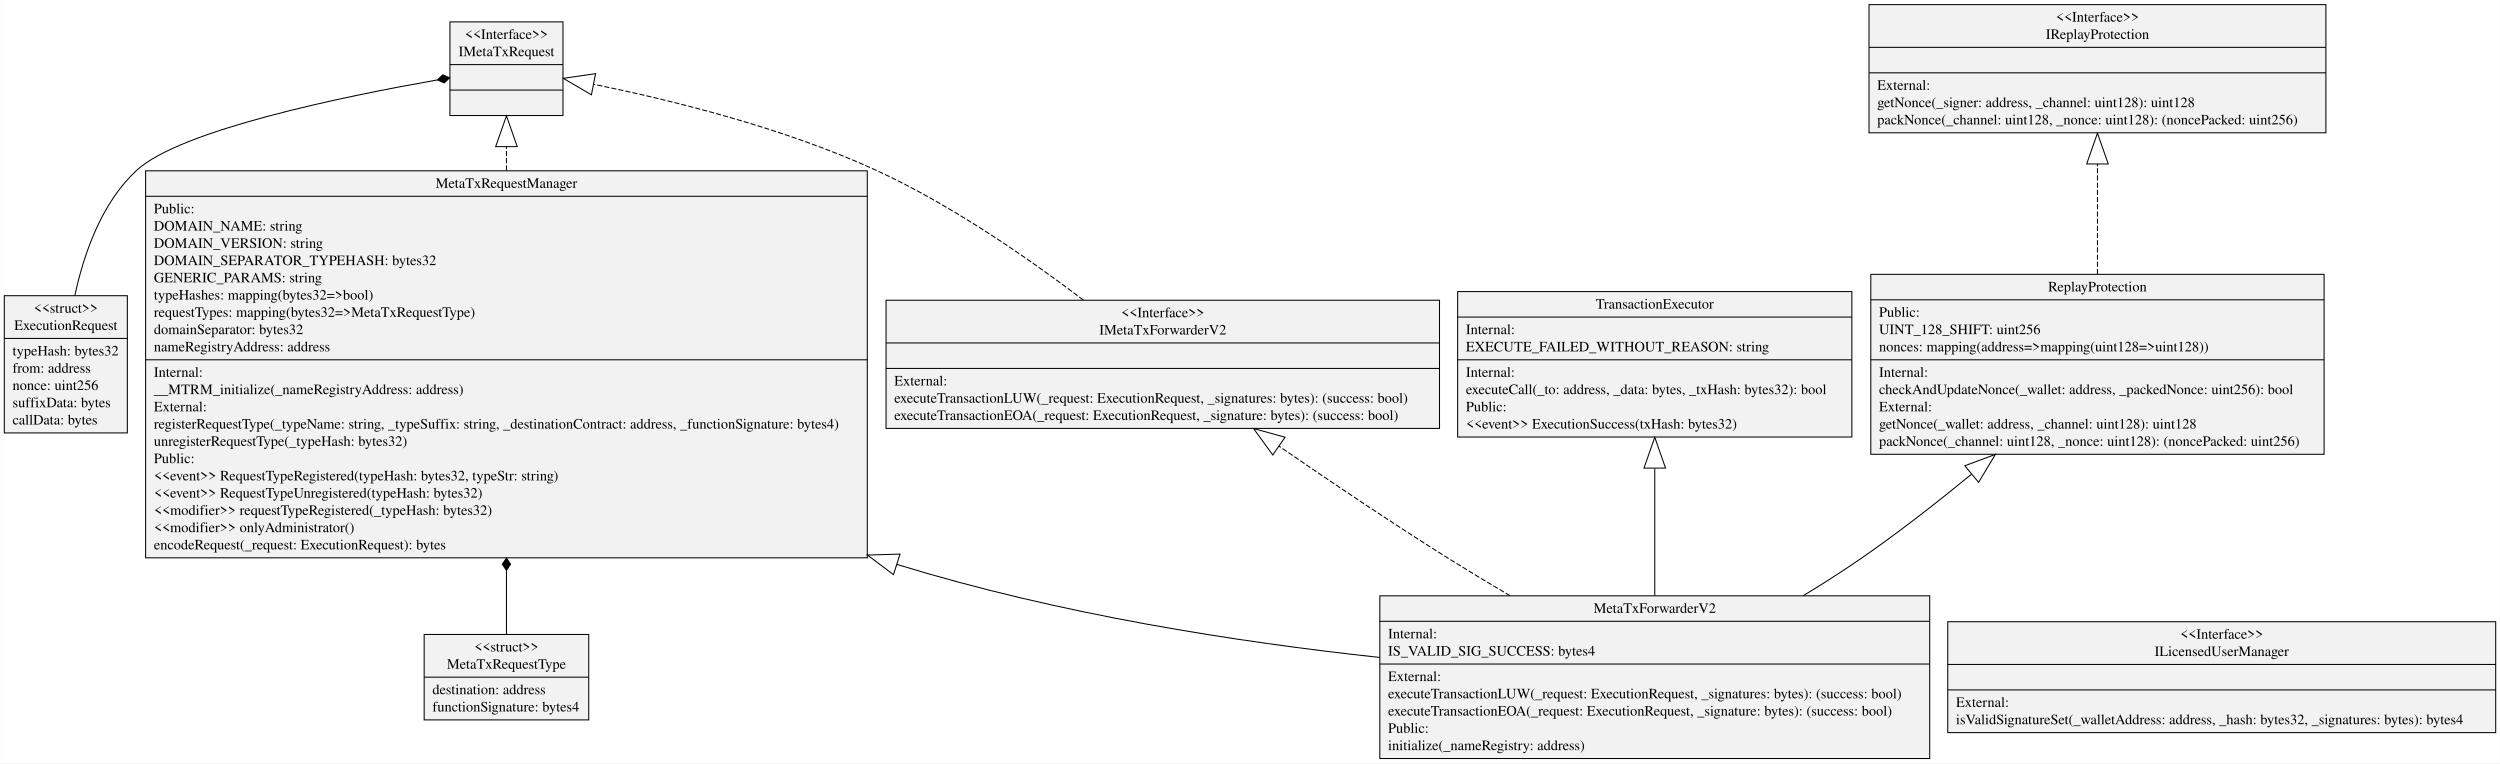
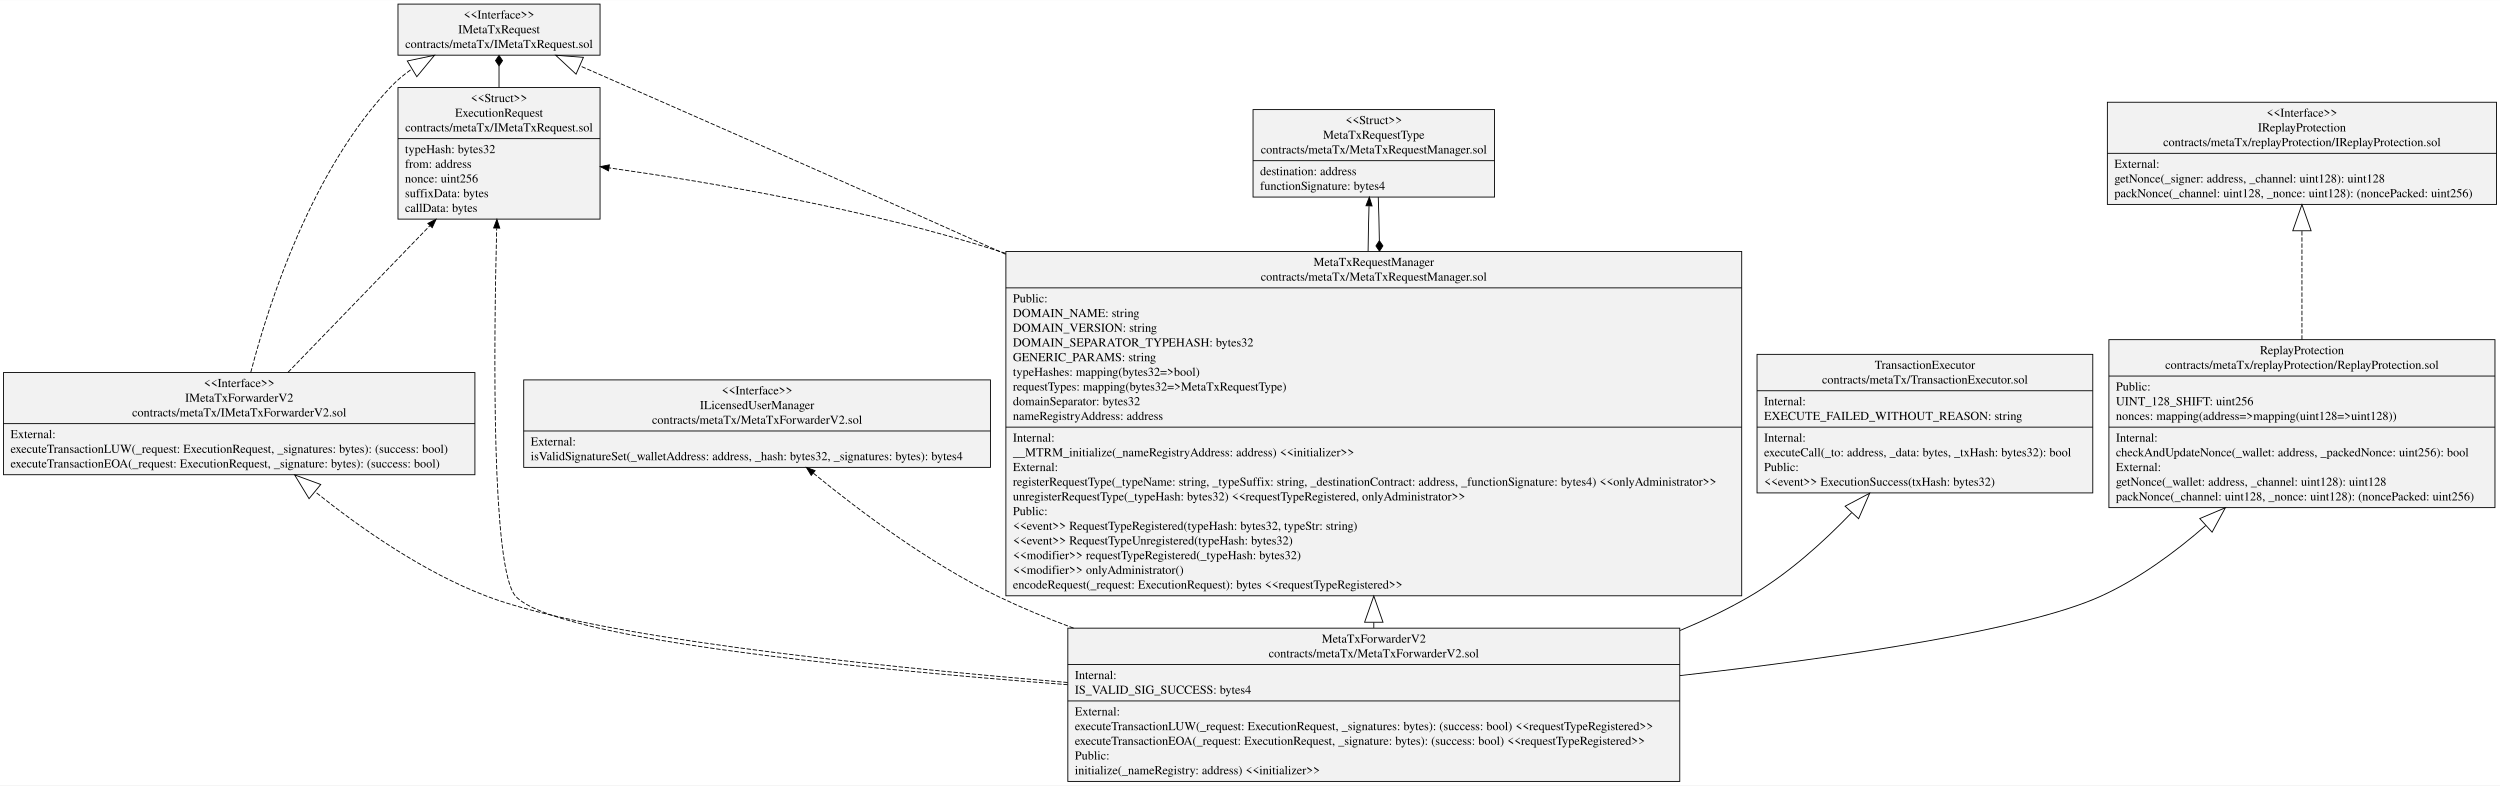
- <svg xmlns="http://www.w3.org/2000/svg" width="2434pt" height="743pt" viewBox="0.00 0.00 2433.65 743.00">
-   <g id="graph0" class="graph" transform="scale(1 1) rotate(0) translate(4 739)">
-     <polygon fill="#ffffff" stroke="transparent" points="-4,4 -4,-739 2429.65,-739 2429.65,4 -4,4" />
+ <svg xmlns="http://www.w3.org/2000/svg" width="2858pt" height="898pt" viewBox="0.00 0.00 2857.86 897.60">
+   <g id="graph0" class="graph" transform="scale(1 1) rotate(0) translate(4 893.6)">
+     <polygon fill="white" stroke="transparent" points="-4,4 -4,-893.6 2853.86,-893.6 2853.86,4 -4,4" />
    <g id="node1" class="node">
-       <polygon fill="#f2f2f2" stroke="#000000" points="858.467,-321.9 858.467,-446.7 1397.344,-446.7 1397.344,-321.9 858.467,-321.9" />
-       <text text-anchor="middle" x="1127.906" y="-430.1" font-family="Times,serif" font-size="14.00" fill="#000000">&lt;&lt;Interface&gt;&gt;</text>
-       <text text-anchor="middle" x="1127.906" y="-413.3" font-family="Times,serif" font-size="14.00" fill="#000000">IMetaTxForwarderV2</text>
-       <polyline fill="none" stroke="#000000" points="858.467,-405.1 1397.344,-405.1 " />
-       <text text-anchor="middle" x="1127.906" y="-388.5" font-family="Times,serif" font-size="14.00" fill="#000000"> </text>
-       <polyline fill="none" stroke="#000000" points="858.467,-380.3 1397.344,-380.3 " />
-       <text text-anchor="start" x="866.467" y="-363.7" font-family="Times,serif" font-size="14.00" fill="#000000">External:</text>
-       <text text-anchor="start" x="866.467" y="-346.9" font-family="Times,serif" font-size="14.00" fill="#000000">     executeTransactionLUW(_request: ExecutionRequest, _signatures: bytes): (success: bool)</text>
-       <text text-anchor="start" x="866.467" y="-330.1" font-family="Times,serif" font-size="14.00" fill="#000000">     executeTransactionEOA(_request: ExecutionRequest, _signature: bytes): (success: bool)</text>
+       <polygon fill="#f2f2f2" stroke="black" points="0,-351.1 0,-467.9 538.89,-467.9 538.89,-351.1 0,-351.1" />
+       <text text-anchor="middle" x="269.45" y="-451.3" font-family="Times,serif" font-size="14.00">&lt;&lt;Interface&gt;&gt;</text>
+       <text text-anchor="middle" x="269.45" y="-434.5" font-family="Times,serif" font-size="14.00">IMetaTxForwarderV2</text>
+       <text text-anchor="middle" x="269.45" y="-417.7" font-family="Times,serif" font-size="14.00">contracts/metaTx/IMetaTxForwarderV2.sol</text>
+       <polyline fill="none" stroke="black" points="0,-409.5 538.89,-409.5 " />
+       <text text-anchor="start" x="8" y="-392.9" font-family="Times,serif" font-size="14.00">External:</text>
+       <text text-anchor="start" x="8" y="-376.1" font-family="Times,serif" font-size="14.00">     executeTransactionLUW(_request: ExecutionRequest, _signatures: bytes): (success: bool)</text>
+       <text text-anchor="start" x="8" y="-359.3" font-family="Times,serif" font-size="14.00">     executeTransactionEOA(_request: ExecutionRequest, _signature: bytes): (success: bool)</text>
    </g>
    <g id="node2" class="node">
-       <polygon fill="#f2f2f2" stroke="#000000" points="433.866,-626.5 433.866,-717.7 543.945,-717.7 543.945,-626.5 433.866,-626.5" />
-       <text text-anchor="middle" x="488.906" y="-701.1" font-family="Times,serif" font-size="14.00" fill="#000000">&lt;&lt;Interface&gt;&gt;</text>
-       <text text-anchor="middle" x="488.906" y="-684.3" font-family="Times,serif" font-size="14.00" fill="#000000">IMetaTxRequest</text>
-       <polyline fill="none" stroke="#000000" points="433.866,-676.1 543.945,-676.1 " />
-       <text text-anchor="middle" x="488.906" y="-659.5" font-family="Times,serif" font-size="14.00" fill="#000000"> </text>
-       <polyline fill="none" stroke="#000000" points="433.866,-651.3 543.945,-651.3 " />
-       <text text-anchor="middle" x="488.906" y="-634.7" font-family="Times,serif" font-size="14.00" fill="#000000"> </text>
+       <polygon fill="#f2f2f2" stroke="black" points="450.95,-643.3 450.95,-793.7 681.94,-793.7 681.94,-643.3 450.95,-643.3" />
+       <text text-anchor="middle" x="566.45" y="-777.1" font-family="Times,serif" font-size="14.00">&lt;&lt;Struct&gt;&gt;</text>
+       <text text-anchor="middle" x="566.45" y="-760.3" font-family="Times,serif" font-size="14.00">ExecutionRequest</text>
+       <text text-anchor="middle" x="566.45" y="-743.5" font-family="Times,serif" font-size="14.00">contracts/metaTx/IMetaTxRequest.sol</text>
+       <polyline fill="none" stroke="black" points="450.95,-735.3 681.94,-735.3 " />
+       <text text-anchor="start" x="458.95" y="-718.7" font-family="Times,serif" font-size="14.00">typeHash: bytes32</text>
+       <text text-anchor="start" x="458.95" y="-701.9" font-family="Times,serif" font-size="14.00">from: address</text>
+       <text text-anchor="start" x="458.95" y="-685.1" font-family="Times,serif" font-size="14.00">nonce: uint256</text>
+       <text text-anchor="start" x="458.95" y="-668.3" font-family="Times,serif" font-size="14.00">suffixData: bytes</text>
+       <text text-anchor="start" x="458.95" y="-651.5" font-family="Times,serif" font-size="14.00">callData: bytes</text>
+     </g>
+     <g id="edge2" class="edge">
+       <path fill="none" stroke="black" stroke-dasharray="5,2" d="M325.31,-468.24C371.05,-515.52 436.31,-582.98 487.41,-635.8" />
+       <polygon fill="black" stroke="black" points="485.05,-638.4 494.52,-643.15 490.08,-633.53 485.05,-638.4" />
+     </g>
+     <g id="node3" class="node">
+       <polygon fill="#f2f2f2" stroke="black" points="450.95,-830.7 450.95,-889.1 681.94,-889.1 681.94,-830.7 450.95,-830.7" />
+       <text text-anchor="middle" x="566.45" y="-872.5" font-family="Times,serif" font-size="14.00">&lt;&lt;Interface&gt;&gt;</text>
+       <text text-anchor="middle" x="566.45" y="-855.7" font-family="Times,serif" font-size="14.00">IMetaTxRequest</text>
+       <text text-anchor="middle" x="566.45" y="-838.9" font-family="Times,serif" font-size="14.00">contracts/metaTx/IMetaTxRequest.sol</text>
+     </g>
+     <g id="edge1" class="edge">
+       <path fill="none" stroke="black" stroke-dasharray="5,2" d="M282.61,-467.95C303.85,-549.4 352.65,-699.1 442.45,-794.2 449.67,-801.85 457.99,-808.76 466.85,-814.96" />
+       <polygon fill="none" stroke="black" points="461.6,-824.06 492.7,-830.61 472.47,-806.1 461.6,-824.06" />
    </g>
    <g id="edge3" class="edge">
-       <path fill="none" stroke="#000000" stroke-dasharray="5,2" d="M1050.573,-446.848C996.753,-487.742 921.827,-539.612 848.906,-573.2 759.146,-614.544 648.607,-641.722 573.879,-656.942" />
-       <polygon fill="none" stroke="#000000" points="571.639,-646.681 544.21,-662.74 575.667,-667.292 571.639,-646.681" />
-     </g>
-     <g id="node3" class="node">
-       <polygon fill="#f2f2f2" stroke="#000000" points="0,-317.5 0,-451.1 119.811,-451.1 119.811,-317.5 0,-317.5" />
-       <text text-anchor="middle" x="59.906" y="-434.5" font-family="Times,serif" font-size="14.00" fill="#000000">&lt;&lt;struct&gt;&gt;</text>
-       <text text-anchor="middle" x="59.906" y="-417.7" font-family="Times,serif" font-size="14.00" fill="#000000">ExecutionRequest</text>
-       <polyline fill="none" stroke="#000000" points="0,-409.5 119.811,-409.5 " />
-       <text text-anchor="start" x="8" y="-392.9" font-family="Times,serif" font-size="14.00" fill="#000000">typeHash: bytes32</text>
-       <text text-anchor="start" x="8" y="-376.1" font-family="Times,serif" font-size="14.00" fill="#000000">from: address</text>
-       <text text-anchor="start" x="8" y="-359.3" font-family="Times,serif" font-size="14.00" fill="#000000">nonce: uint256</text>
-       <text text-anchor="start" x="8" y="-342.5" font-family="Times,serif" font-size="14.00" fill="#000000">suffixData: bytes</text>
-       <text text-anchor="start" x="8" y="-325.7" font-family="Times,serif" font-size="14.00" fill="#000000">callData: bytes</text>
-     </g>
-     <g id="edge1" class="edge">
-       <path fill="none" stroke="#000000" d="M68.731,-451.431C77.46,-491.982 94.75,-541.74 128.906,-573.2 171.452,-612.388 329.668,-645.007 421.58,-661.168" />
-       <polygon fill="#000000" stroke="#000000" points="421.719,-661.192 428.315,-658.277 433.542,-663.244 426.947,-666.159 421.719,-661.192" />
+       <path fill="none" stroke="black" d="M566.45,-794.1C566.45,-802.39 566.45,-810.59 566.45,-818.23" />
+       <polygon fill="black" stroke="black" points="566.45,-818.46 570.45,-824.46 566.45,-830.46 562.45,-824.46 566.45,-818.46" />
    </g>
    <g id="node4" class="node">
-       <polygon fill="#f2f2f2" stroke="#000000" points="1892.161,-25.7 1892.161,-133.7 2425.65,-133.7 2425.65,-25.7 1892.161,-25.7" />
-       <text text-anchor="middle" x="2158.906" y="-117.1" font-family="Times,serif" font-size="14.00" fill="#000000">&lt;&lt;Interface&gt;&gt;</text>
-       <text text-anchor="middle" x="2158.906" y="-100.3" font-family="Times,serif" font-size="14.00" fill="#000000">ILicensedUserManager</text>
-       <polyline fill="none" stroke="#000000" points="1892.161,-92.1 2425.65,-92.1 " />
-       <text text-anchor="middle" x="2158.906" y="-75.5" font-family="Times,serif" font-size="14.00" fill="#000000"> </text>
-       <polyline fill="none" stroke="#000000" points="1892.161,-67.3 2425.65,-67.3 " />
-       <text text-anchor="start" x="1900.161" y="-50.7" font-family="Times,serif" font-size="14.00" fill="#000000">External:</text>
-       <text text-anchor="start" x="1900.161" y="-33.9" font-family="Times,serif" font-size="14.00" fill="#000000">     isValidSignatureSet(_walletAddress: address, _hash: bytes32, _signatures: bytes): bytes4</text>
+       <polygon fill="#f2f2f2" stroke="black" points="594.68,-359.5 594.68,-459.5 1128.21,-459.5 1128.21,-359.5 594.68,-359.5" />
+       <text text-anchor="middle" x="861.45" y="-442.9" font-family="Times,serif" font-size="14.00">&lt;&lt;Interface&gt;&gt;</text>
+       <text text-anchor="middle" x="861.45" y="-426.1" font-family="Times,serif" font-size="14.00">ILicensedUserManager</text>
+       <text text-anchor="middle" x="861.45" y="-409.3" font-family="Times,serif" font-size="14.00">contracts/metaTx/MetaTxForwarderV2.sol</text>
+       <polyline fill="none" stroke="black" points="594.68,-401.1 1128.21,-401.1 " />
+       <text text-anchor="start" x="602.68" y="-384.5" font-family="Times,serif" font-size="14.00">External:</text>
+       <text text-anchor="start" x="602.68" y="-367.7" font-family="Times,serif" font-size="14.00">     isValidSignatureSet(_walletAddress: address, _hash: bytes32, _signatures: bytes): bytes4</text>
    </g>
    <g id="node5" class="node">
-       <polygon fill="#f2f2f2" stroke="#000000" points="1339.217,-.5 1339.217,-158.9 1874.594,-158.9 1874.594,-.5 1339.217,-.5" />
-       <text text-anchor="middle" x="1606.906" y="-142.3" font-family="Times,serif" font-size="14.00" fill="#000000">MetaTxForwarderV2</text>
-       <polyline fill="none" stroke="#000000" points="1339.217,-134.1 1874.594,-134.1 " />
-       <text text-anchor="start" x="1347.217" y="-117.5" font-family="Times,serif" font-size="14.00" fill="#000000">Internal:</text>
-       <text text-anchor="start" x="1347.217" y="-100.7" font-family="Times,serif" font-size="14.00" fill="#000000">   IS_VALID_SIG_SUCCESS: bytes4</text>
-       <polyline fill="none" stroke="#000000" points="1339.217,-92.5 1874.594,-92.5 " />
-       <text text-anchor="start" x="1347.217" y="-75.9" font-family="Times,serif" font-size="14.00" fill="#000000">External:</text>
-       <text text-anchor="start" x="1347.217" y="-59.1" font-family="Times,serif" font-size="14.00" fill="#000000">    executeTransactionLUW(_request: ExecutionRequest, _signatures: bytes): (success: bool)</text>
-       <text text-anchor="start" x="1347.217" y="-42.3" font-family="Times,serif" font-size="14.00" fill="#000000">    executeTransactionEOA(_request: ExecutionRequest, _signature: bytes): (success: bool)</text>
-       <text text-anchor="start" x="1347.217" y="-25.5" font-family="Times,serif" font-size="14.00" fill="#000000">Public:</text>
-       <text text-anchor="start" x="1347.217" y="-8.7" font-family="Times,serif" font-size="14.00" fill="#000000">    initialize(_nameRegistry: address)</text>
+       <polygon fill="#f2f2f2" stroke="black" points="1216.68,-0.5 1216.68,-175.7 1916.22,-175.7 1916.22,-0.5 1216.68,-0.5" />
+       <text text-anchor="middle" x="1566.45" y="-159.1" font-family="Times,serif" font-size="14.00">MetaTxForwarderV2</text>
+       <text text-anchor="middle" x="1566.45" y="-142.3" font-family="Times,serif" font-size="14.00">contracts/metaTx/MetaTxForwarderV2.sol</text>
+       <polyline fill="none" stroke="black" points="1216.68,-134.1 1916.22,-134.1 " />
+       <text text-anchor="start" x="1224.68" y="-117.5" font-family="Times,serif" font-size="14.00">Internal:</text>
+       <text text-anchor="start" x="1224.68" y="-100.7" font-family="Times,serif" font-size="14.00">   IS_VALID_SIG_SUCCESS: bytes4</text>
+       <polyline fill="none" stroke="black" points="1216.68,-92.5 1916.22,-92.5 " />
+       <text text-anchor="start" x="1224.68" y="-75.9" font-family="Times,serif" font-size="14.00">External:</text>
+       <text text-anchor="start" x="1224.68" y="-59.1" font-family="Times,serif" font-size="14.00">    executeTransactionLUW(_request: ExecutionRequest, _signatures: bytes): (success: bool) &lt;&lt;requestTypeRegistered&gt;&gt;</text>
+       <text text-anchor="start" x="1224.68" y="-42.3" font-family="Times,serif" font-size="14.00">    executeTransactionEOA(_request: ExecutionRequest, _signature: bytes): (success: bool) &lt;&lt;requestTypeRegistered&gt;&gt;</text>
+       <text text-anchor="start" x="1224.68" y="-25.5" font-family="Times,serif" font-size="14.00">Public:</text>
+       <text text-anchor="start" x="1224.68" y="-8.7" font-family="Times,serif" font-size="14.00">    initialize(_nameRegistry: address) &lt;&lt;initializer&gt;&gt;</text>
    </g>
    <g id="edge4" class="edge">
-       <path fill="none" stroke="#000000" stroke-dasharray="5,2" d="M1466.082,-158.98C1445.745,-170.943 1425.185,-183.324 1405.906,-195.4 1350.824,-229.9 1291.046,-270.139 1241.087,-304.591" />
-       <polygon fill="none" stroke="#000000" points="1234.985,-296.045 1216.305,-321.76 1246.945,-313.307 1234.985,-296.045" />
+       <path fill="none" stroke="black" stroke-dasharray="5,2" d="M1216.47,-113.6C972.67,-134.06 670.8,-167.16 552.45,-212.2 480.4,-239.62 409.15,-289.2 356.16,-331.68" />
+       <polygon fill="none" stroke="black" points="349.3,-323.73 332.8,-350.89 362.64,-339.95 349.3,-323.73" />
+     </g>
+     <g id="edge8" class="edge">
+       <path fill="none" stroke="black" stroke-dasharray="5,2" d="M1216.55,-111.06C952.52,-131.23 628.55,-165.16 585.45,-212.2 557.79,-242.38 560.35,-496.81 563.77,-632.7" />
+       <polygon fill="black" stroke="black" points="560.29,-633.17 564.04,-643.07 567.28,-632.99 560.29,-633.17" />
+     </g>
+     <g id="edge9" class="edge">
+       <path fill="none" stroke="black" stroke-dasharray="5,2" d="M1223.28,-175.72C1193.41,-186.73 1164.07,-198.88 1136.45,-212.2 1058.55,-249.77 979.17,-309.17 925.85,-352.8" />
+       <polygon fill="black" stroke="black" points="923.34,-350.33 917.85,-359.39 927.79,-355.73 923.34,-350.33" />
+     </g>
+     <g id="node7" class="node">
+       <polygon fill="#f2f2f2" stroke="black" points="1145.87,-212.7 1145.87,-606.3 1987.02,-606.3 1987.02,-212.7 1145.87,-212.7" />
+       <text text-anchor="middle" x="1566.45" y="-589.7" font-family="Times,serif" font-size="14.00">MetaTxRequestManager</text>
+       <text text-anchor="middle" x="1566.45" y="-572.9" font-family="Times,serif" font-size="14.00">contracts/metaTx/MetaTxRequestManager.sol</text>
+       <polyline fill="none" stroke="black" points="1145.87,-564.7 1987.02,-564.7 " />
+       <text text-anchor="start" x="1153.87" y="-548.1" font-family="Times,serif" font-size="14.00">Public:</text>
+       <text text-anchor="start" x="1153.87" y="-531.3" font-family="Times,serif" font-size="14.00">   DOMAIN_NAME: string</text>
+       <text text-anchor="start" x="1153.87" y="-514.5" font-family="Times,serif" font-size="14.00">   DOMAIN_VERSION: string</text>
+       <text text-anchor="start" x="1153.87" y="-497.7" font-family="Times,serif" font-size="14.00">   DOMAIN_SEPARATOR_TYPEHASH: bytes32</text>
+       <text text-anchor="start" x="1153.87" y="-480.9" font-family="Times,serif" font-size="14.00">   GENERIC_PARAMS: string</text>
+       <text text-anchor="start" x="1153.87" y="-464.1" font-family="Times,serif" font-size="14.00">   typeHashes: mapping(bytes32=&gt;bool)</text>
+       <text text-anchor="start" x="1153.87" y="-447.3" font-family="Times,serif" font-size="14.00">   requestTypes: mapping(bytes32=&gt;MetaTxRequestType)</text>
+       <text text-anchor="start" x="1153.87" y="-430.5" font-family="Times,serif" font-size="14.00">   domainSeparator: bytes32</text>
+       <text text-anchor="start" x="1153.87" y="-413.7" font-family="Times,serif" font-size="14.00">   nameRegistryAddress: address</text>
+       <polyline fill="none" stroke="black" points="1145.87,-405.5 1987.02,-405.5 " />
+       <text text-anchor="start" x="1153.87" y="-388.9" font-family="Times,serif" font-size="14.00">Internal:</text>
+       <text text-anchor="start" x="1153.87" y="-372.1" font-family="Times,serif" font-size="14.00">    __MTRM_initialize(_nameRegistryAddress: address) &lt;&lt;initializer&gt;&gt;</text>
+       <text text-anchor="start" x="1153.87" y="-355.3" font-family="Times,serif" font-size="14.00">External:</text>
+       <text text-anchor="start" x="1153.87" y="-338.5" font-family="Times,serif" font-size="14.00">    registerRequestType(_typeName: string, _typeSuffix: string, _destinationContract: address, _functionSignature: bytes4) &lt;&lt;onlyAdministrator&gt;&gt;</text>
+       <text text-anchor="start" x="1153.87" y="-321.7" font-family="Times,serif" font-size="14.00">    unregisterRequestType(_typeHash: bytes32) &lt;&lt;requestTypeRegistered, onlyAdministrator&gt;&gt;</text>
+       <text text-anchor="start" x="1153.87" y="-304.9" font-family="Times,serif" font-size="14.00">Public:</text>
+       <text text-anchor="start" x="1153.87" y="-288.1" font-family="Times,serif" font-size="14.00">    &lt;&lt;event&gt;&gt; RequestTypeRegistered(typeHash: bytes32, typeStr: string)</text>
+       <text text-anchor="start" x="1153.87" y="-271.3" font-family="Times,serif" font-size="14.00">    &lt;&lt;event&gt;&gt; RequestTypeUnregistered(typeHash: bytes32)</text>
+       <text text-anchor="start" x="1153.87" y="-254.5" font-family="Times,serif" font-size="14.00">    &lt;&lt;modifier&gt;&gt; requestTypeRegistered(_typeHash: bytes32)</text>
+       <text text-anchor="start" x="1153.87" y="-237.7" font-family="Times,serif" font-size="14.00">    &lt;&lt;modifier&gt;&gt; onlyAdministrator()</text>
+       <text text-anchor="start" x="1153.87" y="-220.9" font-family="Times,serif" font-size="14.00">    encodeRequest(_request: ExecutionRequest): bytes &lt;&lt;requestTypeRegistered&gt;&gt;</text>
+     </g>
+     <g id="edge7" class="edge">
+       <path fill="none" stroke="black" d="M1566.45,-175.96C1566.45,-178.05 1566.45,-180.16 1566.45,-182.29" />
+       <polygon fill="none" stroke="black" points="1555.95,-182.5 1566.45,-212.5 1576.95,-182.5 1555.95,-182.5" />
+     </g>
+     <g id="node8" class="node">
+       <polygon fill="#f2f2f2" stroke="black" points="2004.54,-330.3 2004.54,-488.7 2388.35,-488.7 2388.35,-330.3 2004.54,-330.3" />
+       <text text-anchor="middle" x="2196.45" y="-472.1" font-family="Times,serif" font-size="14.00">TransactionExecutor</text>
+       <text text-anchor="middle" x="2196.45" y="-455.3" font-family="Times,serif" font-size="14.00">contracts/metaTx/TransactionExecutor.sol</text>
+       <polyline fill="none" stroke="black" points="2004.54,-447.1 2388.35,-447.1 " />
+       <text text-anchor="start" x="2012.54" y="-430.5" font-family="Times,serif" font-size="14.00">Internal:</text>
+       <text text-anchor="start" x="2012.54" y="-413.7" font-family="Times,serif" font-size="14.00">   EXECUTE_FAILED_WITHOUT_REASON: string</text>
+       <polyline fill="none" stroke="black" points="2004.54,-405.5 2388.35,-405.5 " />
+       <text text-anchor="start" x="2012.54" y="-388.9" font-family="Times,serif" font-size="14.00">Internal:</text>
+       <text text-anchor="start" x="2012.54" y="-372.1" font-family="Times,serif" font-size="14.00">    executeCall(_to: address, _data: bytes, _txHash: bytes32): bool</text>
+       <text text-anchor="start" x="2012.54" y="-355.3" font-family="Times,serif" font-size="14.00">Public:</text>
+       <text text-anchor="start" x="2012.54" y="-338.5" font-family="Times,serif" font-size="14.00">    &lt;&lt;event&gt;&gt; ExecutionSuccess(txHash: bytes32)</text>
+     </g>
+     <g id="edge5" class="edge">
+       <path fill="none" stroke="black" d="M1916.48,-173.02C1944.27,-184.54 1971.29,-197.54 1996.45,-212.2 2039.21,-237.11 2079.57,-273.21 2112.68,-307.69" />
+       <polygon fill="none" stroke="black" points="2105.24,-315.11 2133.34,-329.97 2120.64,-300.83 2105.24,-315.11" />
+     </g>
+     <g id="node10" class="node">
+       <polygon fill="#f2f2f2" stroke="black" points="2406.78,-313.5 2406.78,-505.5 2848.11,-505.5 2848.11,-313.5 2406.78,-313.5" />
+       <text text-anchor="middle" x="2627.45" y="-488.9" font-family="Times,serif" font-size="14.00">ReplayProtection</text>
+       <text text-anchor="middle" x="2627.45" y="-472.1" font-family="Times,serif" font-size="14.00">contracts/metaTx/replayProtection/ReplayProtection.sol</text>
+       <polyline fill="none" stroke="black" points="2406.78,-463.9 2848.11,-463.9 " />
+       <text text-anchor="start" x="2414.78" y="-447.3" font-family="Times,serif" font-size="14.00">Public:</text>
+       <text text-anchor="start" x="2414.78" y="-430.5" font-family="Times,serif" font-size="14.00">   UINT_128_SHIFT: uint256</text>
+       <text text-anchor="start" x="2414.78" y="-413.7" font-family="Times,serif" font-size="14.00">   nonces: mapping(address=&gt;mapping(uint128=&gt;uint128))</text>
+       <polyline fill="none" stroke="black" points="2406.78,-405.5 2848.11,-405.5 " />
+       <text text-anchor="start" x="2414.78" y="-388.9" font-family="Times,serif" font-size="14.00">Internal:</text>
+       <text text-anchor="start" x="2414.78" y="-372.1" font-family="Times,serif" font-size="14.00">    checkAndUpdateNonce(_wallet: address, _packedNonce: uint256): bool</text>
+       <text text-anchor="start" x="2414.78" y="-355.3" font-family="Times,serif" font-size="14.00">External:</text>
+       <text text-anchor="start" x="2414.78" y="-338.5" font-family="Times,serif" font-size="14.00">    getNonce(_wallet: address, _channel: uint128): uint128</text>
+       <text text-anchor="start" x="2414.78" y="-321.7" font-family="Times,serif" font-size="14.00">    packNonce(_channel: uint128, _nonce: uint128): (noncePacked: uint256)</text>
+     </g>
+     <g id="edge6" class="edge">
+       <path fill="none" stroke="black" d="M1916.31,-121.46C2103.31,-142.58 2312.19,-173.43 2397.45,-212.2 2440.67,-231.85 2482.05,-262.12 2517.51,-293.05" />
+       <polygon fill="none" stroke="black" points="2510.64,-300.99 2539.91,-313.36 2524.74,-285.43 2510.64,-300.99" />
    </g>
    <g id="node6" class="node">
-       <polygon fill="#f2f2f2" stroke="#000000" points="137.598,-195.9 137.598,-572.7 840.213,-572.7 840.213,-195.9 137.598,-195.9" />
-       <text text-anchor="middle" x="488.906" y="-556.1" font-family="Times,serif" font-size="14.00" fill="#000000">MetaTxRequestManager</text>
-       <polyline fill="none" stroke="#000000" points="137.598,-547.9 840.213,-547.9 " />
-       <text text-anchor="start" x="145.598" y="-531.3" font-family="Times,serif" font-size="14.00" fill="#000000">Public:</text>
-       <text text-anchor="start" x="145.598" y="-514.5" font-family="Times,serif" font-size="14.00" fill="#000000">   DOMAIN_NAME: string</text>
-       <text text-anchor="start" x="145.598" y="-497.7" font-family="Times,serif" font-size="14.00" fill="#000000">   DOMAIN_VERSION: string</text>
-       <text text-anchor="start" x="145.598" y="-480.9" font-family="Times,serif" font-size="14.00" fill="#000000">   DOMAIN_SEPARATOR_TYPEHASH: bytes32</text>
-       <text text-anchor="start" x="145.598" y="-464.1" font-family="Times,serif" font-size="14.00" fill="#000000">   GENERIC_PARAMS: string</text>
-       <text text-anchor="start" x="145.598" y="-447.3" font-family="Times,serif" font-size="14.00" fill="#000000">   typeHashes: mapping(bytes32=&gt;bool)</text>
-       <text text-anchor="start" x="145.598" y="-430.5" font-family="Times,serif" font-size="14.00" fill="#000000">   requestTypes: mapping(bytes32=&gt;MetaTxRequestType)</text>
-       <text text-anchor="start" x="145.598" y="-413.7" font-family="Times,serif" font-size="14.00" fill="#000000">   domainSeparator: bytes32</text>
-       <text text-anchor="start" x="145.598" y="-396.9" font-family="Times,serif" font-size="14.00" fill="#000000">   nameRegistryAddress: address</text>
-       <polyline fill="none" stroke="#000000" points="137.598,-388.7 840.213,-388.7 " />
-       <text text-anchor="start" x="145.598" y="-372.1" font-family="Times,serif" font-size="14.00" fill="#000000">Internal:</text>
-       <text text-anchor="start" x="145.598" y="-355.3" font-family="Times,serif" font-size="14.00" fill="#000000">    __MTRM_initialize(_nameRegistryAddress: address)</text>
-       <text text-anchor="start" x="145.598" y="-338.5" font-family="Times,serif" font-size="14.00" fill="#000000">External:</text>
-       <text text-anchor="start" x="145.598" y="-321.7" font-family="Times,serif" font-size="14.00" fill="#000000">    registerRequestType(_typeName: string, _typeSuffix: string, _destinationContract: address, _functionSignature: bytes4)</text>
-       <text text-anchor="start" x="145.598" y="-304.9" font-family="Times,serif" font-size="14.00" fill="#000000">    unregisterRequestType(_typeHash: bytes32)</text>
-       <text text-anchor="start" x="145.598" y="-288.1" font-family="Times,serif" font-size="14.00" fill="#000000">Public:</text>
-       <text text-anchor="start" x="145.598" y="-271.3" font-family="Times,serif" font-size="14.00" fill="#000000">    &lt;&lt;event&gt;&gt; RequestTypeRegistered(typeHash: bytes32, typeStr: string)</text>
-       <text text-anchor="start" x="145.598" y="-254.5" font-family="Times,serif" font-size="14.00" fill="#000000">    &lt;&lt;event&gt;&gt; RequestTypeUnregistered(typeHash: bytes32)</text>
-       <text text-anchor="start" x="145.598" y="-237.7" font-family="Times,serif" font-size="14.00" fill="#000000">    &lt;&lt;modifier&gt;&gt; requestTypeRegistered(_typeHash: bytes32)</text>
-       <text text-anchor="start" x="145.598" y="-220.9" font-family="Times,serif" font-size="14.00" fill="#000000">    &lt;&lt;modifier&gt;&gt; onlyAdministrator()</text>
-       <text text-anchor="start" x="145.598" y="-204.1" font-family="Times,serif" font-size="14.00" fill="#000000">    encodeRequest(_request: ExecutionRequest): bytes</text>
+       <polygon fill="#f2f2f2" stroke="black" points="1428.41,-668.5 1428.41,-768.5 1704.49,-768.5 1704.49,-668.5 1428.41,-668.5" />
+       <text text-anchor="middle" x="1566.45" y="-751.9" font-family="Times,serif" font-size="14.00">&lt;&lt;Struct&gt;&gt;</text>
+       <text text-anchor="middle" x="1566.45" y="-735.1" font-family="Times,serif" font-size="14.00">MetaTxRequestType</text>
+       <text text-anchor="middle" x="1566.45" y="-718.3" font-family="Times,serif" font-size="14.00">contracts/metaTx/MetaTxRequestManager.sol</text>
+       <polyline fill="none" stroke="black" points="1428.41,-710.1 1704.49,-710.1 " />
+       <text text-anchor="start" x="1436.41" y="-693.5" font-family="Times,serif" font-size="14.00">destination: address</text>
+       <text text-anchor="start" x="1436.41" y="-676.7" font-family="Times,serif" font-size="14.00">functionSignature: bytes4</text>
    </g>
-     <g id="edge7" class="edge">
-       <path fill="none" stroke="#000000" d="M1339.153,-98.903C1200.338,-113.916 1028.565,-140.395 868.926,-189.522" />
-       <polygon fill="none" stroke="#000000" points="865.721,-179.523 840.312,-198.618 872.083,-199.536 865.721,-179.523" />
+     <g id="edge10" class="edge">
+       <path fill="none" stroke="black" d="M1571.55,-668.45C1572.11,-653.87 1572.53,-636.9 1572.8,-618.75" />
+       <polygon fill="black" stroke="black" points="1572.8,-618.66 1568.88,-612.61 1572.96,-606.67 1576.88,-612.72 1572.8,-618.66" />
    </g>
-     <g id="node8" class="node">
-       <polygon fill="#f2f2f2" stroke="#000000" points="1415.005,-313.5 1415.005,-455.1 1798.806,-455.1 1798.806,-313.5 1415.005,-313.5" />
-       <text text-anchor="middle" x="1606.906" y="-438.5" font-family="Times,serif" font-size="14.00" fill="#000000">TransactionExecutor</text>
-       <polyline fill="none" stroke="#000000" points="1415.005,-430.3 1798.806,-430.3 " />
-       <text text-anchor="start" x="1423.005" y="-413.7" font-family="Times,serif" font-size="14.00" fill="#000000">Internal:</text>
-       <text text-anchor="start" x="1423.005" y="-396.9" font-family="Times,serif" font-size="14.00" fill="#000000">   EXECUTE_FAILED_WITHOUT_REASON: string</text>
-       <polyline fill="none" stroke="#000000" points="1415.005,-388.7 1798.806,-388.7 " />
-       <text text-anchor="start" x="1423.005" y="-372.1" font-family="Times,serif" font-size="14.00" fill="#000000">Internal:</text>
-       <text text-anchor="start" x="1423.005" y="-355.3" font-family="Times,serif" font-size="14.00" fill="#000000">    executeCall(_to: address, _data: bytes, _txHash: bytes32): bool</text>
-       <text text-anchor="start" x="1423.005" y="-338.5" font-family="Times,serif" font-size="14.00" fill="#000000">Public:</text>
-       <text text-anchor="start" x="1423.005" y="-321.7" font-family="Times,serif" font-size="14.00" fill="#000000">    &lt;&lt;event&gt;&gt; ExecutionSuccess(txHash: bytes32)</text>
+     <g id="edge13" class="edge">
+       <path fill="none" stroke="black" stroke-dasharray="5,2" d="M1145.65,-604.14C1142.91,-605.04 1140.18,-605.92 1137.45,-606.8 987.96,-654.74 809.45,-685.28 692.3,-701.87" />
+       <polygon fill="black" stroke="black" points="691.63,-698.43 682.21,-703.29 692.6,-705.36 691.63,-698.43" />
    </g>
-     <g id="edge5" class="edge">
-       <path fill="none" stroke="#000000" d="M1606.906,-158.935C1606.906,-196.815 1606.906,-242.598 1606.906,-282.977" />
-       <polygon fill="none" stroke="#000000" points="1596.406,-283.262 1606.906,-313.262 1617.406,-283.262 1596.406,-283.262" />
+     <g id="edge11" class="edge">
+       <path fill="none" stroke="black" stroke-dasharray="5,2" d="M1145.6,-603.13C1142.87,-604.36 1140.16,-605.58 1137.45,-606.8 969.01,-682.51 771.8,-769.14 658.76,-818.6" />
+       <polygon fill="none" stroke="black" points="654.5,-809 631.22,-830.64 662.92,-828.24 654.5,-809" />
    </g>
-     <g id="node10" class="node">
-       <polygon fill="#f2f2f2" stroke="#000000" points="1817.239,-296.7 1817.239,-471.9 2258.572,-471.9 2258.572,-296.7 1817.239,-296.7" />
-       <text text-anchor="middle" x="2037.906" y="-455.3" font-family="Times,serif" font-size="14.00" fill="#000000">ReplayProtection</text>
-       <polyline fill="none" stroke="#000000" points="1817.239,-447.1 2258.572,-447.1 " />
-       <text text-anchor="start" x="1825.239" y="-430.5" font-family="Times,serif" font-size="14.00" fill="#000000">Public:</text>
-       <text text-anchor="start" x="1825.239" y="-413.7" font-family="Times,serif" font-size="14.00" fill="#000000">   UINT_128_SHIFT: uint256</text>
-       <text text-anchor="start" x="1825.239" y="-396.9" font-family="Times,serif" font-size="14.00" fill="#000000">   nonces: mapping(address=&gt;mapping(uint128=&gt;uint128))</text>
-       <polyline fill="none" stroke="#000000" points="1817.239,-388.7 2258.572,-388.7 " />
-       <text text-anchor="start" x="1825.239" y="-372.1" font-family="Times,serif" font-size="14.00" fill="#000000">Internal:</text>
-       <text text-anchor="start" x="1825.239" y="-355.3" font-family="Times,serif" font-size="14.00" fill="#000000">    checkAndUpdateNonce(_wallet: address, _packedNonce: uint256): bool</text>
-       <text text-anchor="start" x="1825.239" y="-338.5" font-family="Times,serif" font-size="14.00" fill="#000000">External:</text>
-       <text text-anchor="start" x="1825.239" y="-321.7" font-family="Times,serif" font-size="14.00" fill="#000000">    getNonce(_wallet: address, _channel: uint128): uint128</text>
-       <text text-anchor="start" x="1825.239" y="-304.9" font-family="Times,serif" font-size="14.00" fill="#000000">    packNonce(_channel: uint128, _nonce: uint128): (noncePacked: uint256)</text>
-     </g>
-     <g id="edge6" class="edge">
-       <path fill="none" stroke="#000000" d="M1751.444,-159.031C1770.739,-170.738 1790.022,-183.035 1807.906,-195.4 1843.905,-220.291 1881.26,-249.389 1915.134,-277.187" />
-       <polygon fill="none" stroke="#000000" points="1908.755,-285.538 1938.539,-296.635 1922.176,-269.386 1908.755,-285.538" />
-     </g>
-     <g id="edge8" class="edge">
-       <path fill="none" stroke="#000000" stroke-dasharray="5,2" d="M488.906,-573.056C488.906,-580.975 488.906,-588.694 488.906,-596.101" />
-       <polygon fill="none" stroke="#000000" points="478.406,-596.239 488.906,-626.239 499.406,-596.239 478.406,-596.239" />
-     </g>
-     <g id="node7" class="node">
-       <polygon fill="#f2f2f2" stroke="#000000" points="408.781,-38.1 408.781,-121.3 569.031,-121.3 569.031,-38.1 408.781,-38.1" />
-       <text text-anchor="middle" x="488.906" y="-104.7" font-family="Times,serif" font-size="14.00" fill="#000000">&lt;&lt;struct&gt;&gt;</text>
-       <text text-anchor="middle" x="488.906" y="-87.9" font-family="Times,serif" font-size="14.00" fill="#000000">MetaTxRequestType</text>
-       <polyline fill="none" stroke="#000000" points="408.781,-79.7 569.031,-79.7 " />
-       <text text-anchor="start" x="416.781" y="-63.1" font-family="Times,serif" font-size="14.00" fill="#000000">destination: address</text>
-       <text text-anchor="start" x="416.781" y="-46.3" font-family="Times,serif" font-size="14.00" fill="#000000">functionSignature: bytes4</text>
-     </g>
-     <g id="edge2" class="edge">
-       <path fill="none" stroke="#000000" d="M488.906,-121.415C488.906,-138.758 488.906,-160.253 488.906,-183.423" />
-       <polygon fill="#000000" stroke="#000000" points="488.906,-183.679 492.906,-189.679 488.906,-195.679 484.906,-189.679 488.906,-183.679" />
+     <g id="edge12" class="edge">
+       <path fill="none" stroke="black" d="M1559.93,-606.67C1560.14,-625.09 1560.49,-642.63 1560.98,-658.09" />
+       <polygon fill="black" stroke="black" points="1557.5,-658.58 1561.34,-668.45 1564.49,-658.34 1557.5,-658.58" />
    </g>
    <g id="node9" class="node">
-       <polygon fill="#f2f2f2" stroke="#000000" points="1815.489,-609.7 1815.489,-734.5 2260.322,-734.5 2260.322,-609.7 1815.489,-609.7" />
-       <text text-anchor="middle" x="2037.906" y="-717.9" font-family="Times,serif" font-size="14.00" fill="#000000">&lt;&lt;Interface&gt;&gt;</text>
-       <text text-anchor="middle" x="2037.906" y="-701.1" font-family="Times,serif" font-size="14.00" fill="#000000">IReplayProtection</text>
-       <polyline fill="none" stroke="#000000" points="1815.489,-692.9 2260.322,-692.9 " />
-       <text text-anchor="middle" x="2037.906" y="-676.3" font-family="Times,serif" font-size="14.00" fill="#000000"> </text>
-       <polyline fill="none" stroke="#000000" points="1815.489,-668.1 2260.322,-668.1 " />
-       <text text-anchor="start" x="1823.489" y="-651.5" font-family="Times,serif" font-size="14.00" fill="#000000">External:</text>
-       <text text-anchor="start" x="1823.489" y="-634.7" font-family="Times,serif" font-size="14.00" fill="#000000">     getNonce(_signer: address, _channel: uint128): uint128</text>
-       <text text-anchor="start" x="1823.489" y="-617.9" font-family="Times,serif" font-size="14.00" fill="#000000">     packNonce(_channel: uint128, _nonce: uint128): (noncePacked: uint256)</text>
+       <polygon fill="#f2f2f2" stroke="black" points="2405.03,-660.1 2405.03,-776.9 2849.86,-776.9 2849.86,-660.1 2405.03,-660.1" />
+       <text text-anchor="middle" x="2627.45" y="-760.3" font-family="Times,serif" font-size="14.00">&lt;&lt;Interface&gt;&gt;</text>
+       <text text-anchor="middle" x="2627.45" y="-743.5" font-family="Times,serif" font-size="14.00">IReplayProtection</text>
+       <text text-anchor="middle" x="2627.45" y="-726.7" font-family="Times,serif" font-size="14.00">contracts/metaTx/replayProtection/IReplayProtection.sol</text>
+       <polyline fill="none" stroke="black" points="2405.03,-718.5 2849.86,-718.5 " />
+       <text text-anchor="start" x="2413.03" y="-701.9" font-family="Times,serif" font-size="14.00">External:</text>
+       <text text-anchor="start" x="2413.03" y="-685.1" font-family="Times,serif" font-size="14.00">     getNonce(_signer: address, _channel: uint128): uint128</text>
+       <text text-anchor="start" x="2413.03" y="-668.3" font-family="Times,serif" font-size="14.00">     packNonce(_channel: uint128, _nonce: uint128): (noncePacked: uint256)</text>
    </g>
-     <g id="edge9" class="edge">
-       <path fill="none" stroke="#000000" stroke-dasharray="5,2" d="M2037.906,-472.213C2037.906,-506.132 2037.906,-544.967 2037.906,-579.331" />
-       <polygon fill="none" stroke="#000000" points="2027.406,-579.363 2037.906,-609.363 2048.406,-579.363 2027.406,-579.363" />
+     <g id="edge14" class="edge">
+       <path fill="none" stroke="black" stroke-dasharray="5,2" d="M2627.45,-505.53C2627.45,-545.22 2627.45,-591.03 2627.45,-629.89" />
+       <polygon fill="none" stroke="black" points="2616.95,-629.95 2627.45,-659.95 2637.95,-629.95 2616.95,-629.95" />
    </g>
  </g>
</svg>
